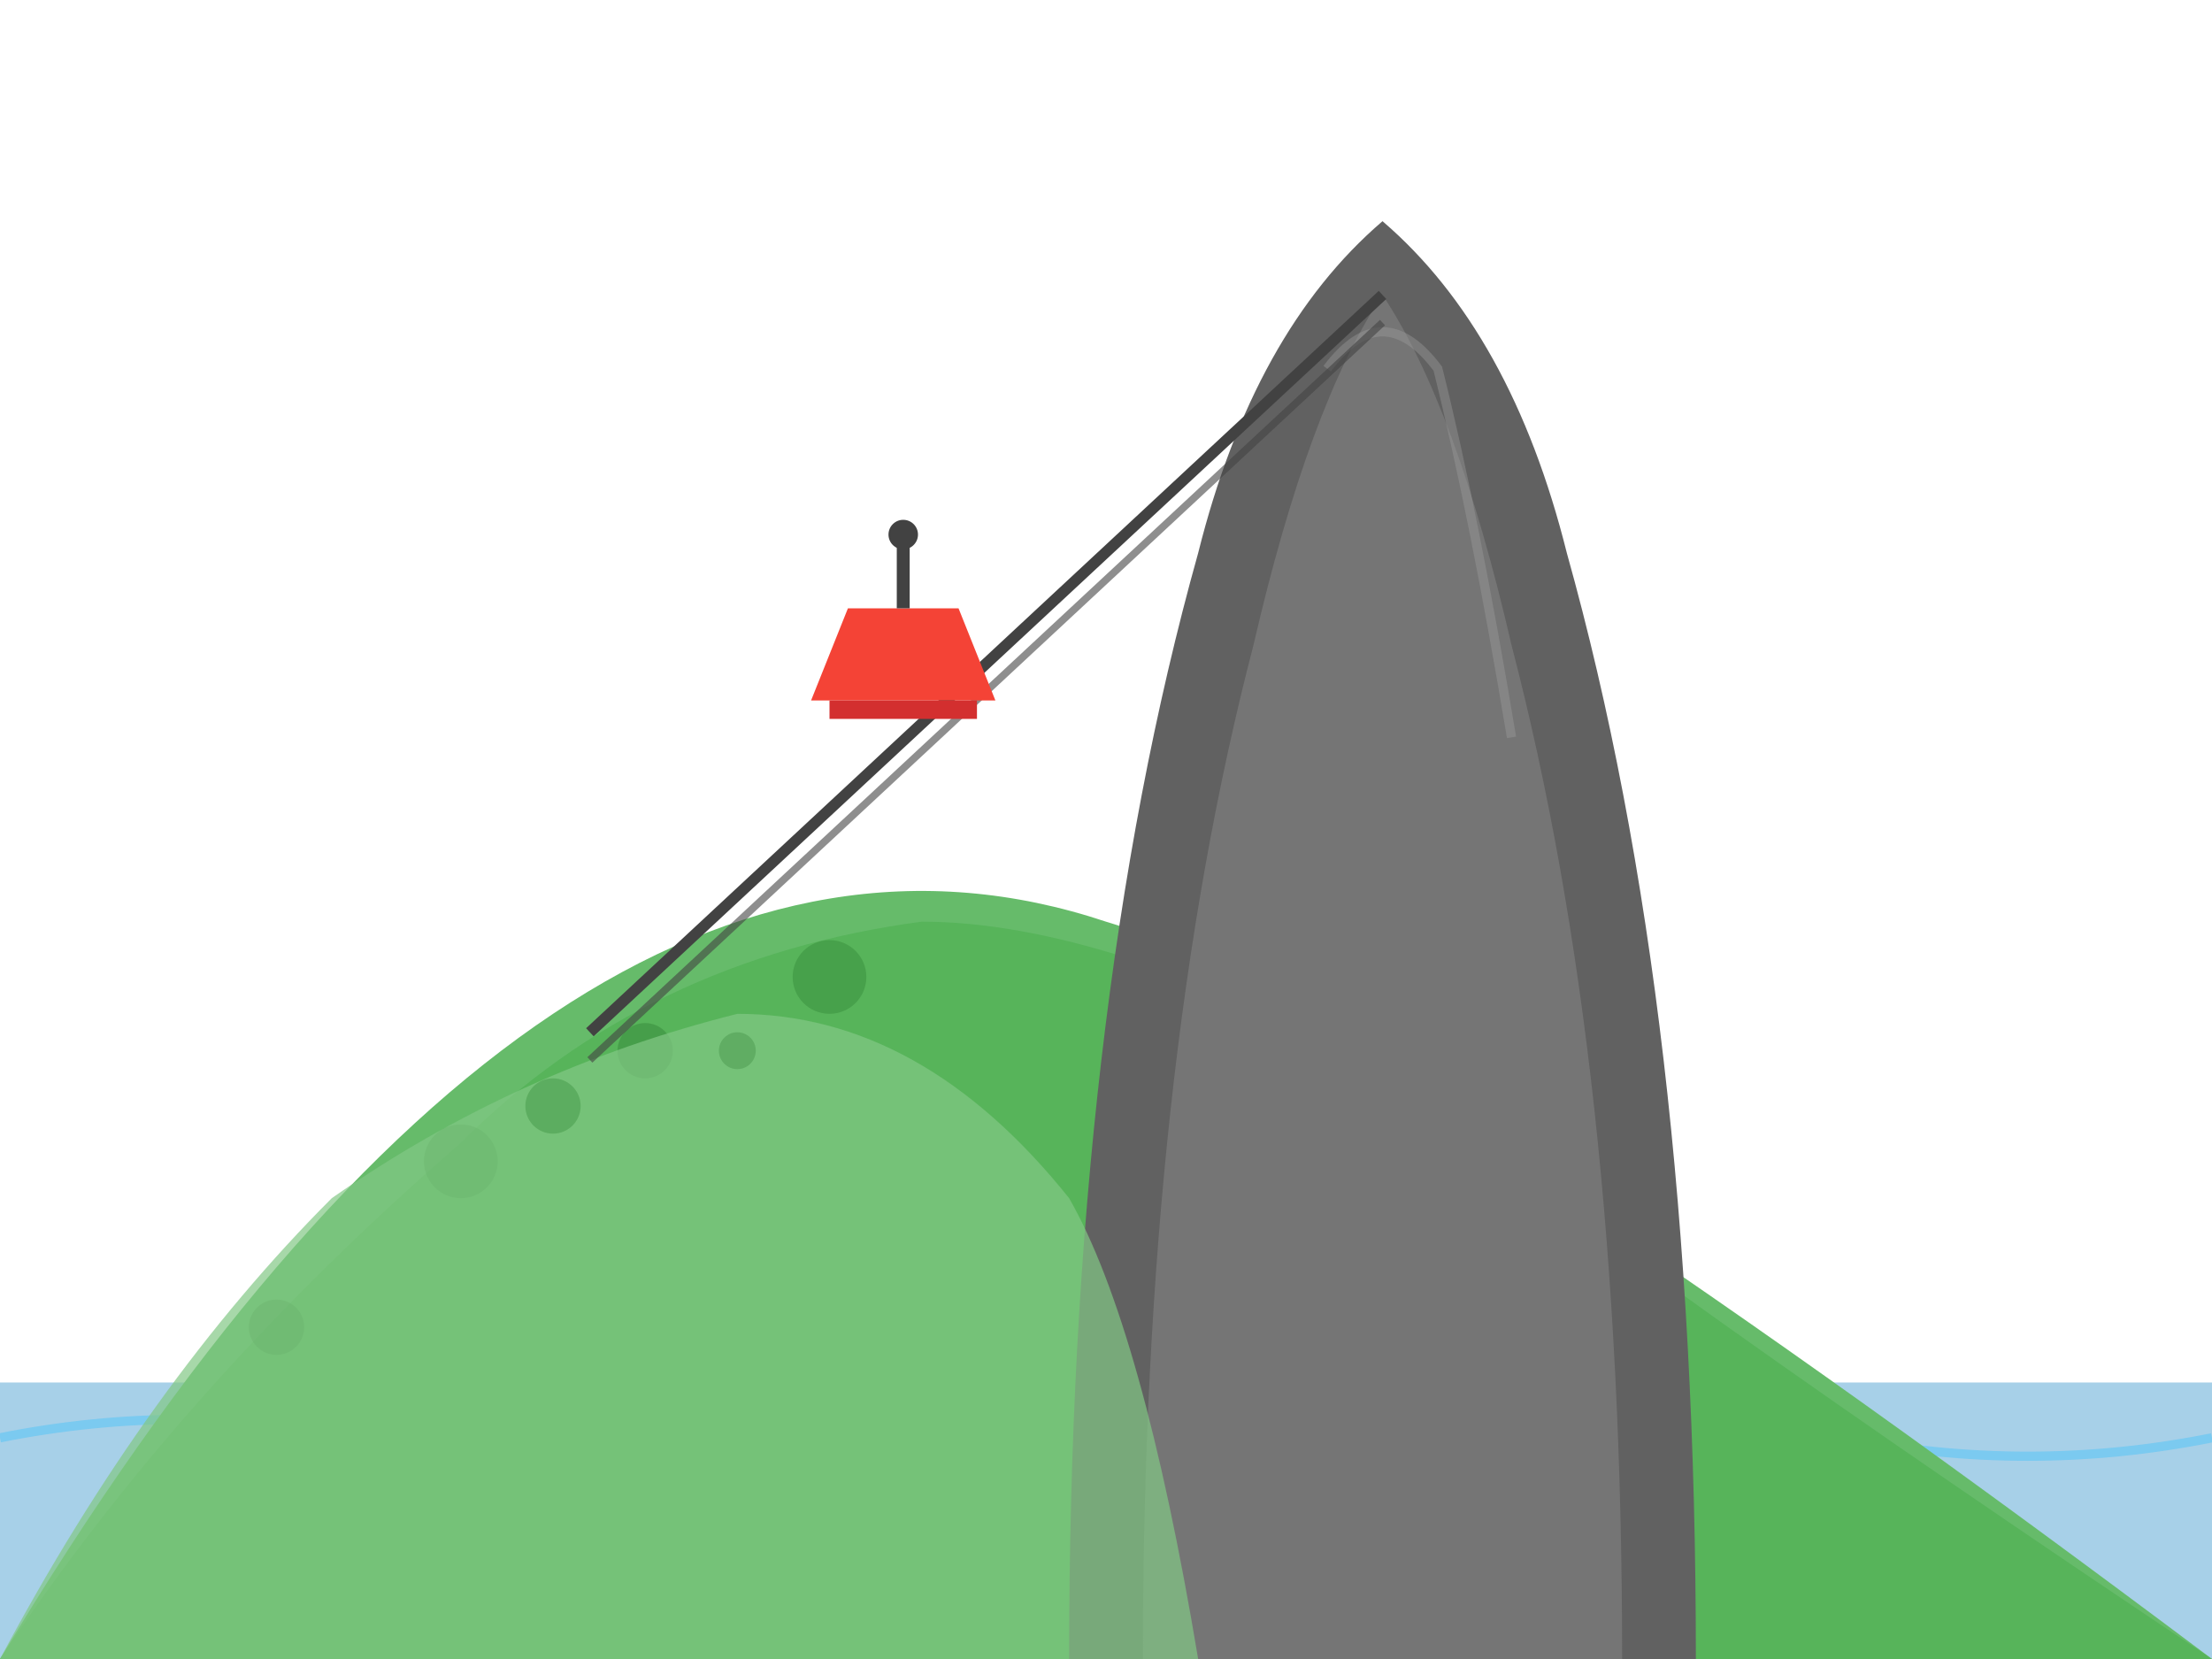
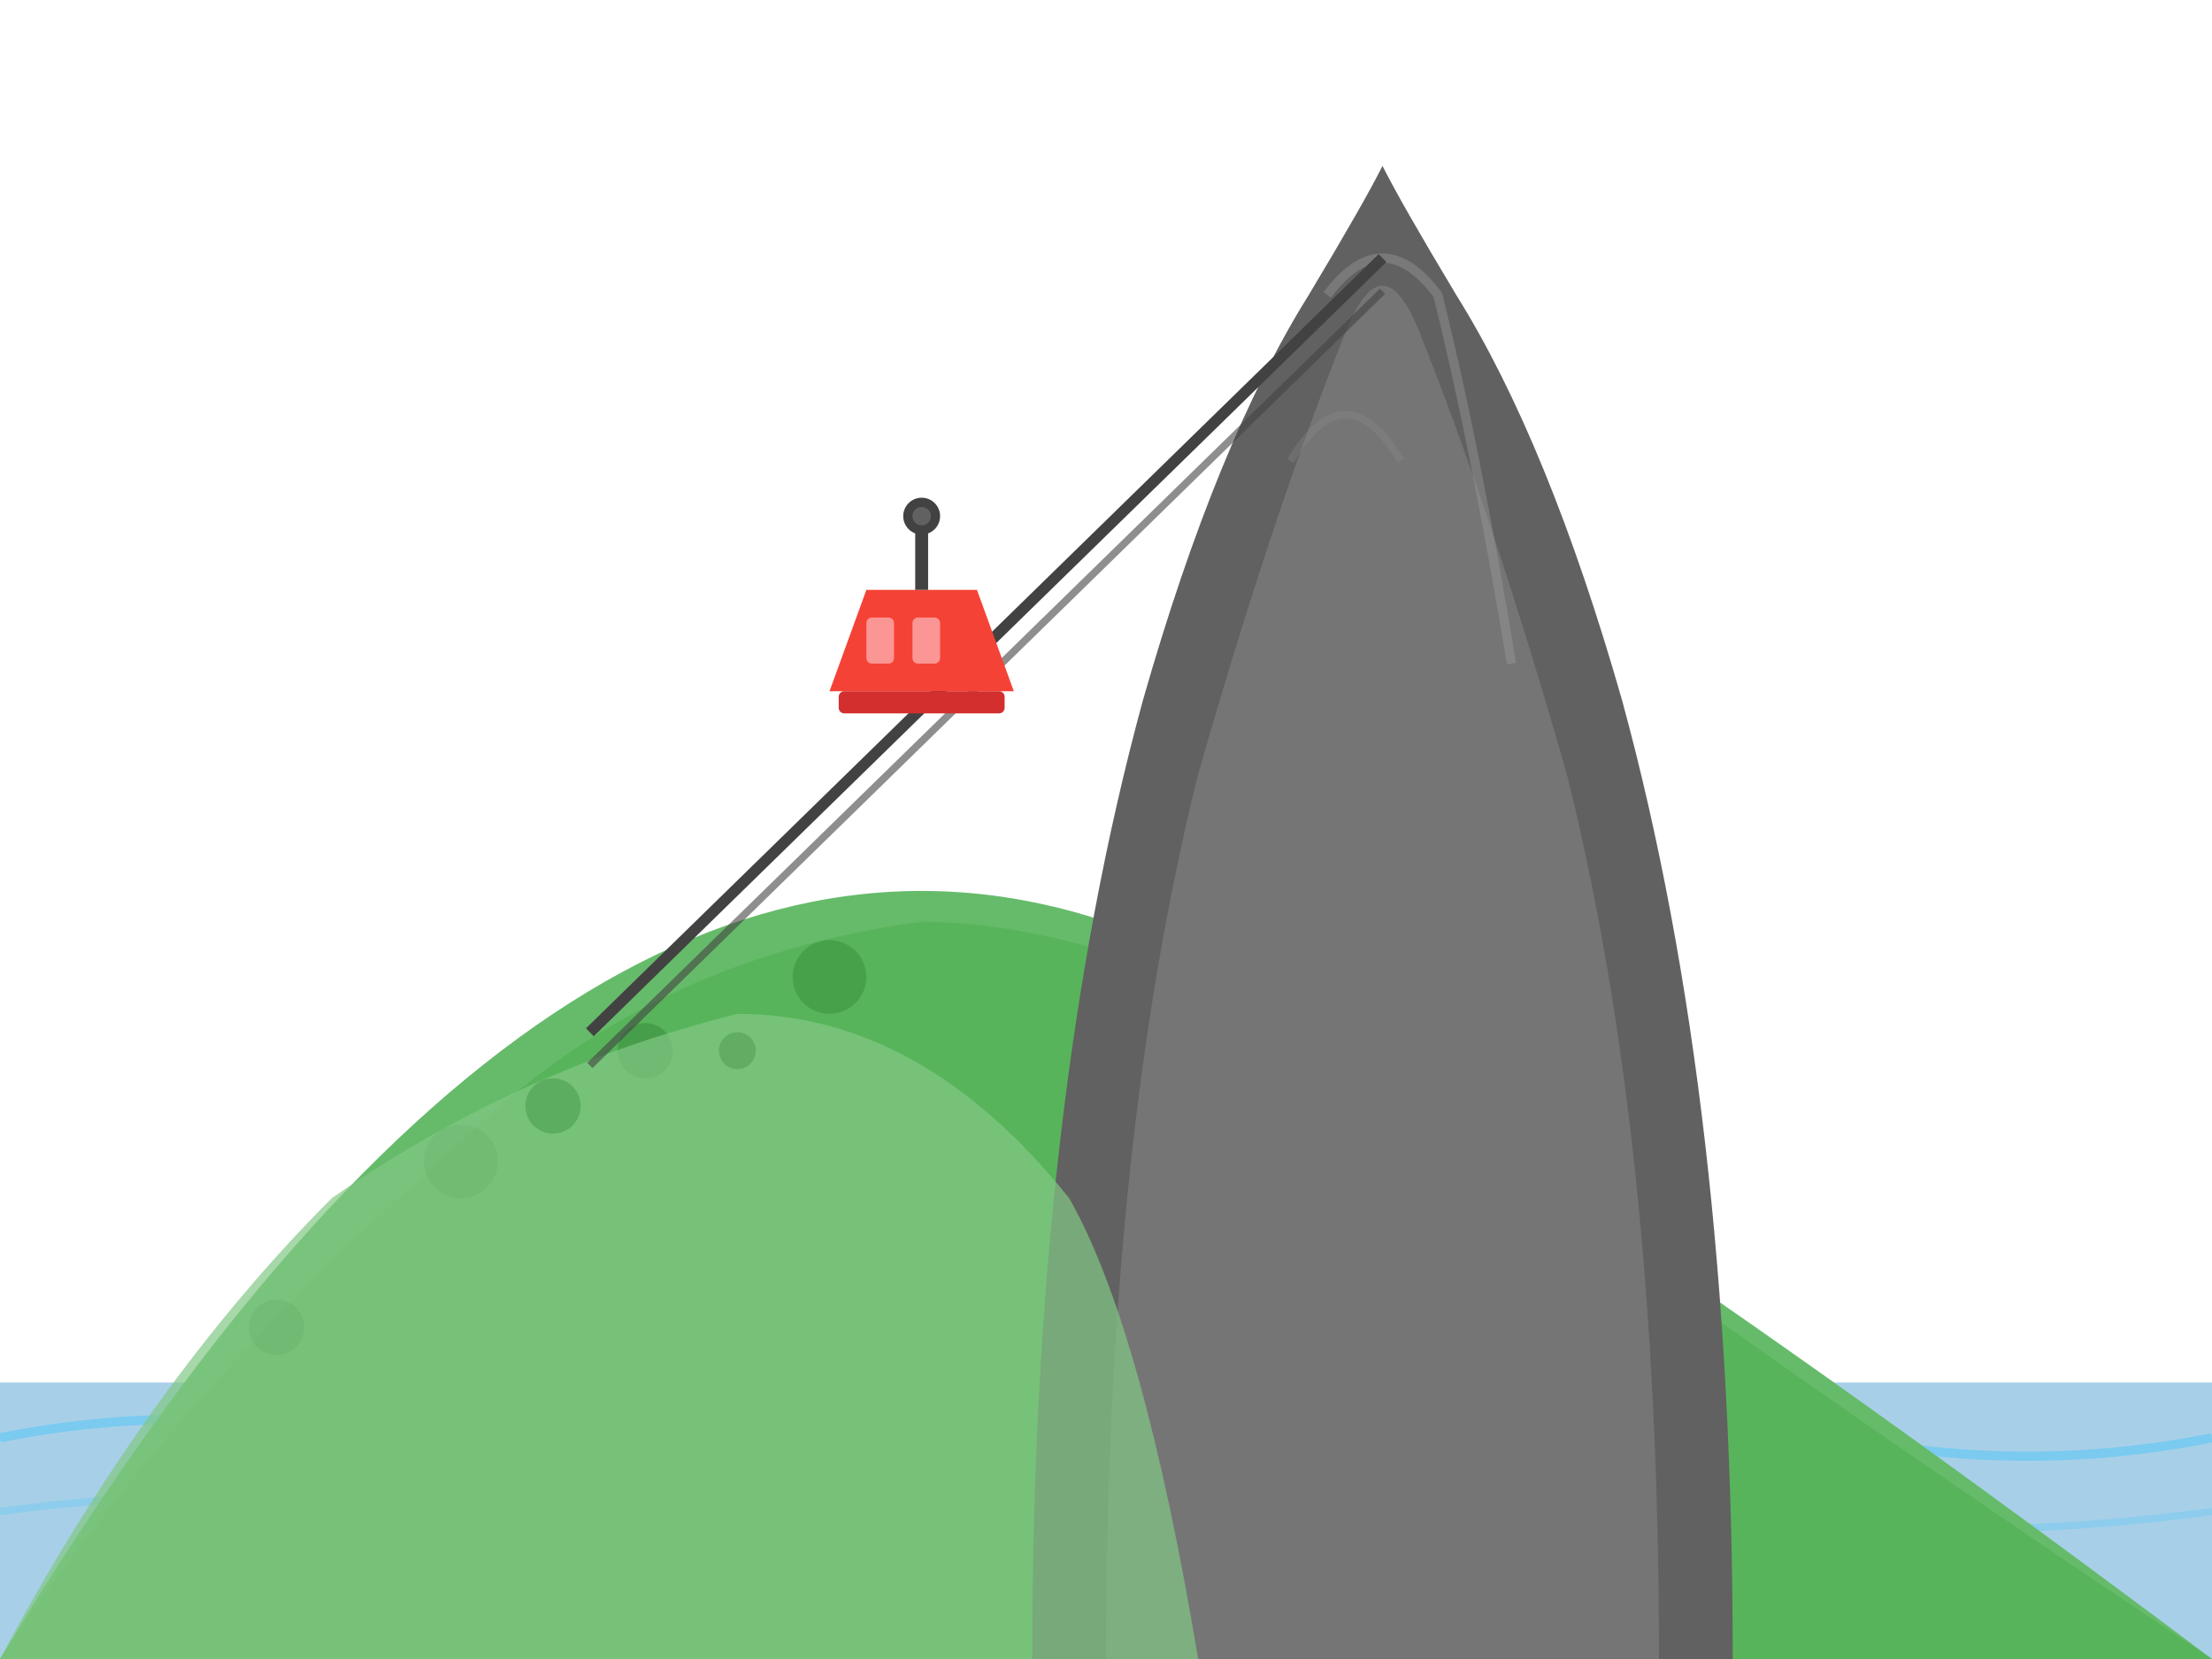
<svg xmlns="http://www.w3.org/2000/svg" viewBox="0 0 120 90">
  <rect x="0" y="75" width="120" height="15" fill="#0277BD" opacity="0.35" />
  <path d="M0 78 Q10 76 20 78 Q30 80 40 78 Q50 76 60 78 Q70 80 80 78 Q90 76 100 78 Q110 80 120 78" fill="none" stroke="#4FC3F7" stroke-width="0.5" opacity="0.5" />
+   <path d="M0 82 Q15 80 30 82 Q45 84 60 82 Q75 80 90 82 Q105 84 120 82" fill="none" stroke="#4FC3F7" stroke-width="0.4" opacity="0.3" />
+   <ellipse cx="75" cy="83" rx="8" ry="1" fill="#4FC3F7" opacity="0.15" />
+   <ellipse cx="40" cy="81" rx="6" ry="0.8" fill="#4FC3F7" opacity="0.12" />
  <path d="M0 90 Q15 65 30 55 Q45 45 60 50 Q70 53 85 65 Q100 75 120 90Z" fill="#66BB6A" />
  <path d="M0 90 Q10 75 25 62 Q35 52 50 50 Q60 50 75 58 Q90 70 120 90Z" fill="#4CAF50" opacity="0.6" />
  <circle cx="25" cy="63" r="2" fill="#388E3C" opacity="0.5" />
  <circle cx="35" cy="57" r="1.5" fill="#2E7D32" opacity="0.4" />
  <circle cx="45" cy="53" r="2" fill="#388E3C" opacity="0.5" />
  <circle cx="15" cy="72" r="1.5" fill="#2E7D32" opacity="0.4" />
  <circle cx="85" cy="68" r="2" fill="#388E3C" opacity="0.5" />
-   <path d="M58 90 Q58 55 65 30 Q68 18 75 12 Q82 18 85 30 Q92 55 92 90Z" fill="#616161" />
-   <path d="M62 90 Q62 58 68 35 Q71 22 75 16 Q79 22 82 35 Q88 58 88 90Z" fill="#757575" />
-   <path d="M72 20 Q75 16 78 20 Q80 28 82 40" fill="none" stroke="#9E9E9E" stroke-width="0.5" opacity="0.4" />
+   <path d="M56 90 Q56 60 62 38 Q66 24 71 16 Q74 11 75 9 Q76 11 79 16 Q84 24 88 38 Q94 60 94 90Z" fill="#616161" />
+   <path d="M60 90 Q60 62 65 42 Q69 28 73 18 Q75 13 77 18 Q81 28 85 42 Q90 62 90 90Z" fill="#757575" />
+   <path d="M72 16 Q75 12 78 16 Q80 24 82 36" fill="none" stroke="#9E9E9E" stroke-width="0.5" opacity="0.4" />
+   <path d="M70 25 Q73 20 76 25" fill="none" stroke="#8E8E8E" stroke-width="0.4" opacity="0.3" />
  <path d="M0 90 Q8 75 18 65 Q28 58 40 55 Q50 55 58 65 Q62 72 65 90Z" fill="#81C784" opacity="0.7" />
  <circle cx="30" cy="60" r="1.5" fill="#388E3C" opacity="0.4" />
  <circle cx="40" cy="57" r="1" fill="#2E7D32" opacity="0.3" />
-   <line x1="32" y1="56" x2="75" y2="16" stroke="#424242" stroke-width="0.6" />
-   <line x1="32" y1="57.5" x2="75" y2="17.5" stroke="#424242" stroke-width="0.4" opacity="0.6" />
-   <path d="M46 33 L44 38 L54 38 L52 33Z" fill="#F44336" />
-   <rect x="45" y="38" width="8" height="1" fill="#D32F2F" />
-   <line x1="49" y1="33" x2="49" y2="29" stroke="#424242" stroke-width="0.7" />
-   <circle cx="49" cy="29" r="0.8" fill="#424242" />
+   <line x1="32" y1="56" x2="75" y2="14" stroke="#424242" stroke-width="0.6" />
+   <line x1="32" y1="57.8" x2="75" y2="15.8" stroke="#424242" stroke-width="0.4" opacity="0.6" />
+   <path d="M47 32 L45 37.5 L55 37.5 L53 32Z" fill="#F44336" />
+   <rect x="45.5" y="37.5" width="9" height="1.2" rx="0.3" fill="#D32F2F" />
+   <rect x="47" y="33.5" width="1.5" height="2.5" rx="0.3" fill="#FFCDD2" opacity="0.6" />
+   <rect x="49.5" y="33.5" width="1.5" height="2.5" rx="0.3" fill="#FFCDD2" opacity="0.6" />
+   <line x1="50" y1="32" x2="50" y2="28" stroke="#424242" stroke-width="0.7" />
+   <circle cx="50" cy="28" r="1" fill="#424242" />
+   <circle cx="50" cy="28" r="0.5" fill="#616161" />
</svg>
